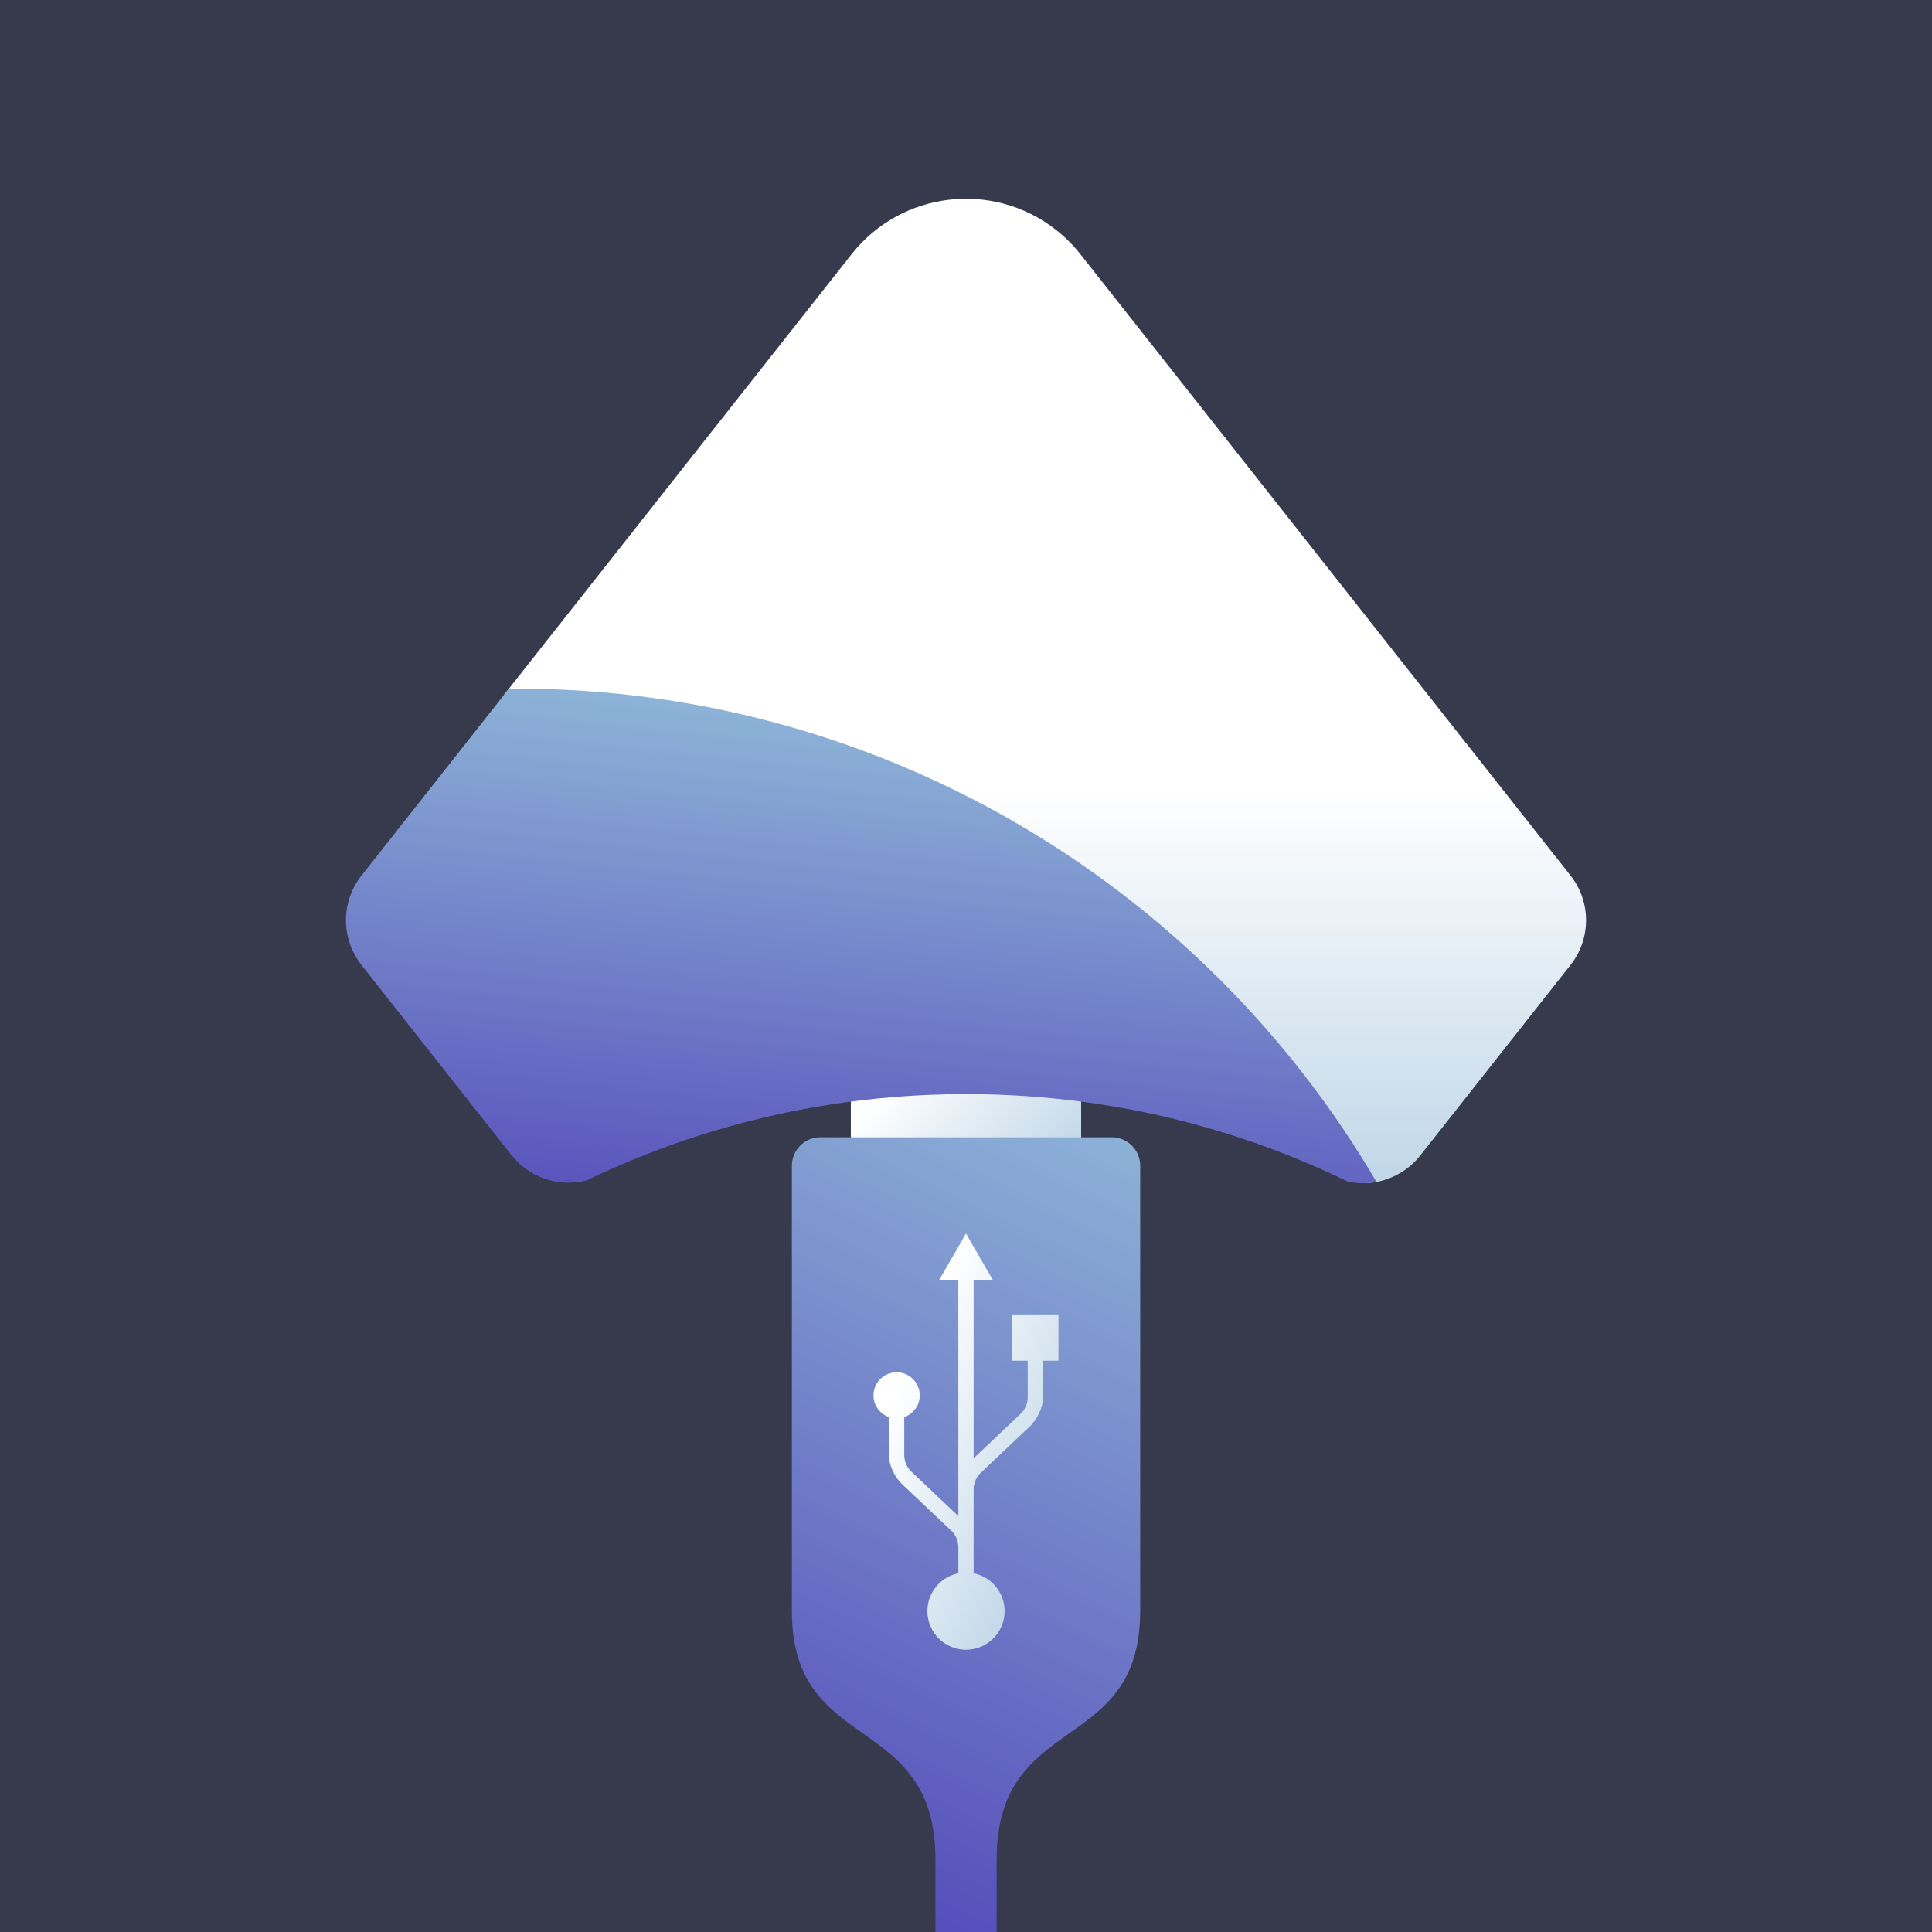
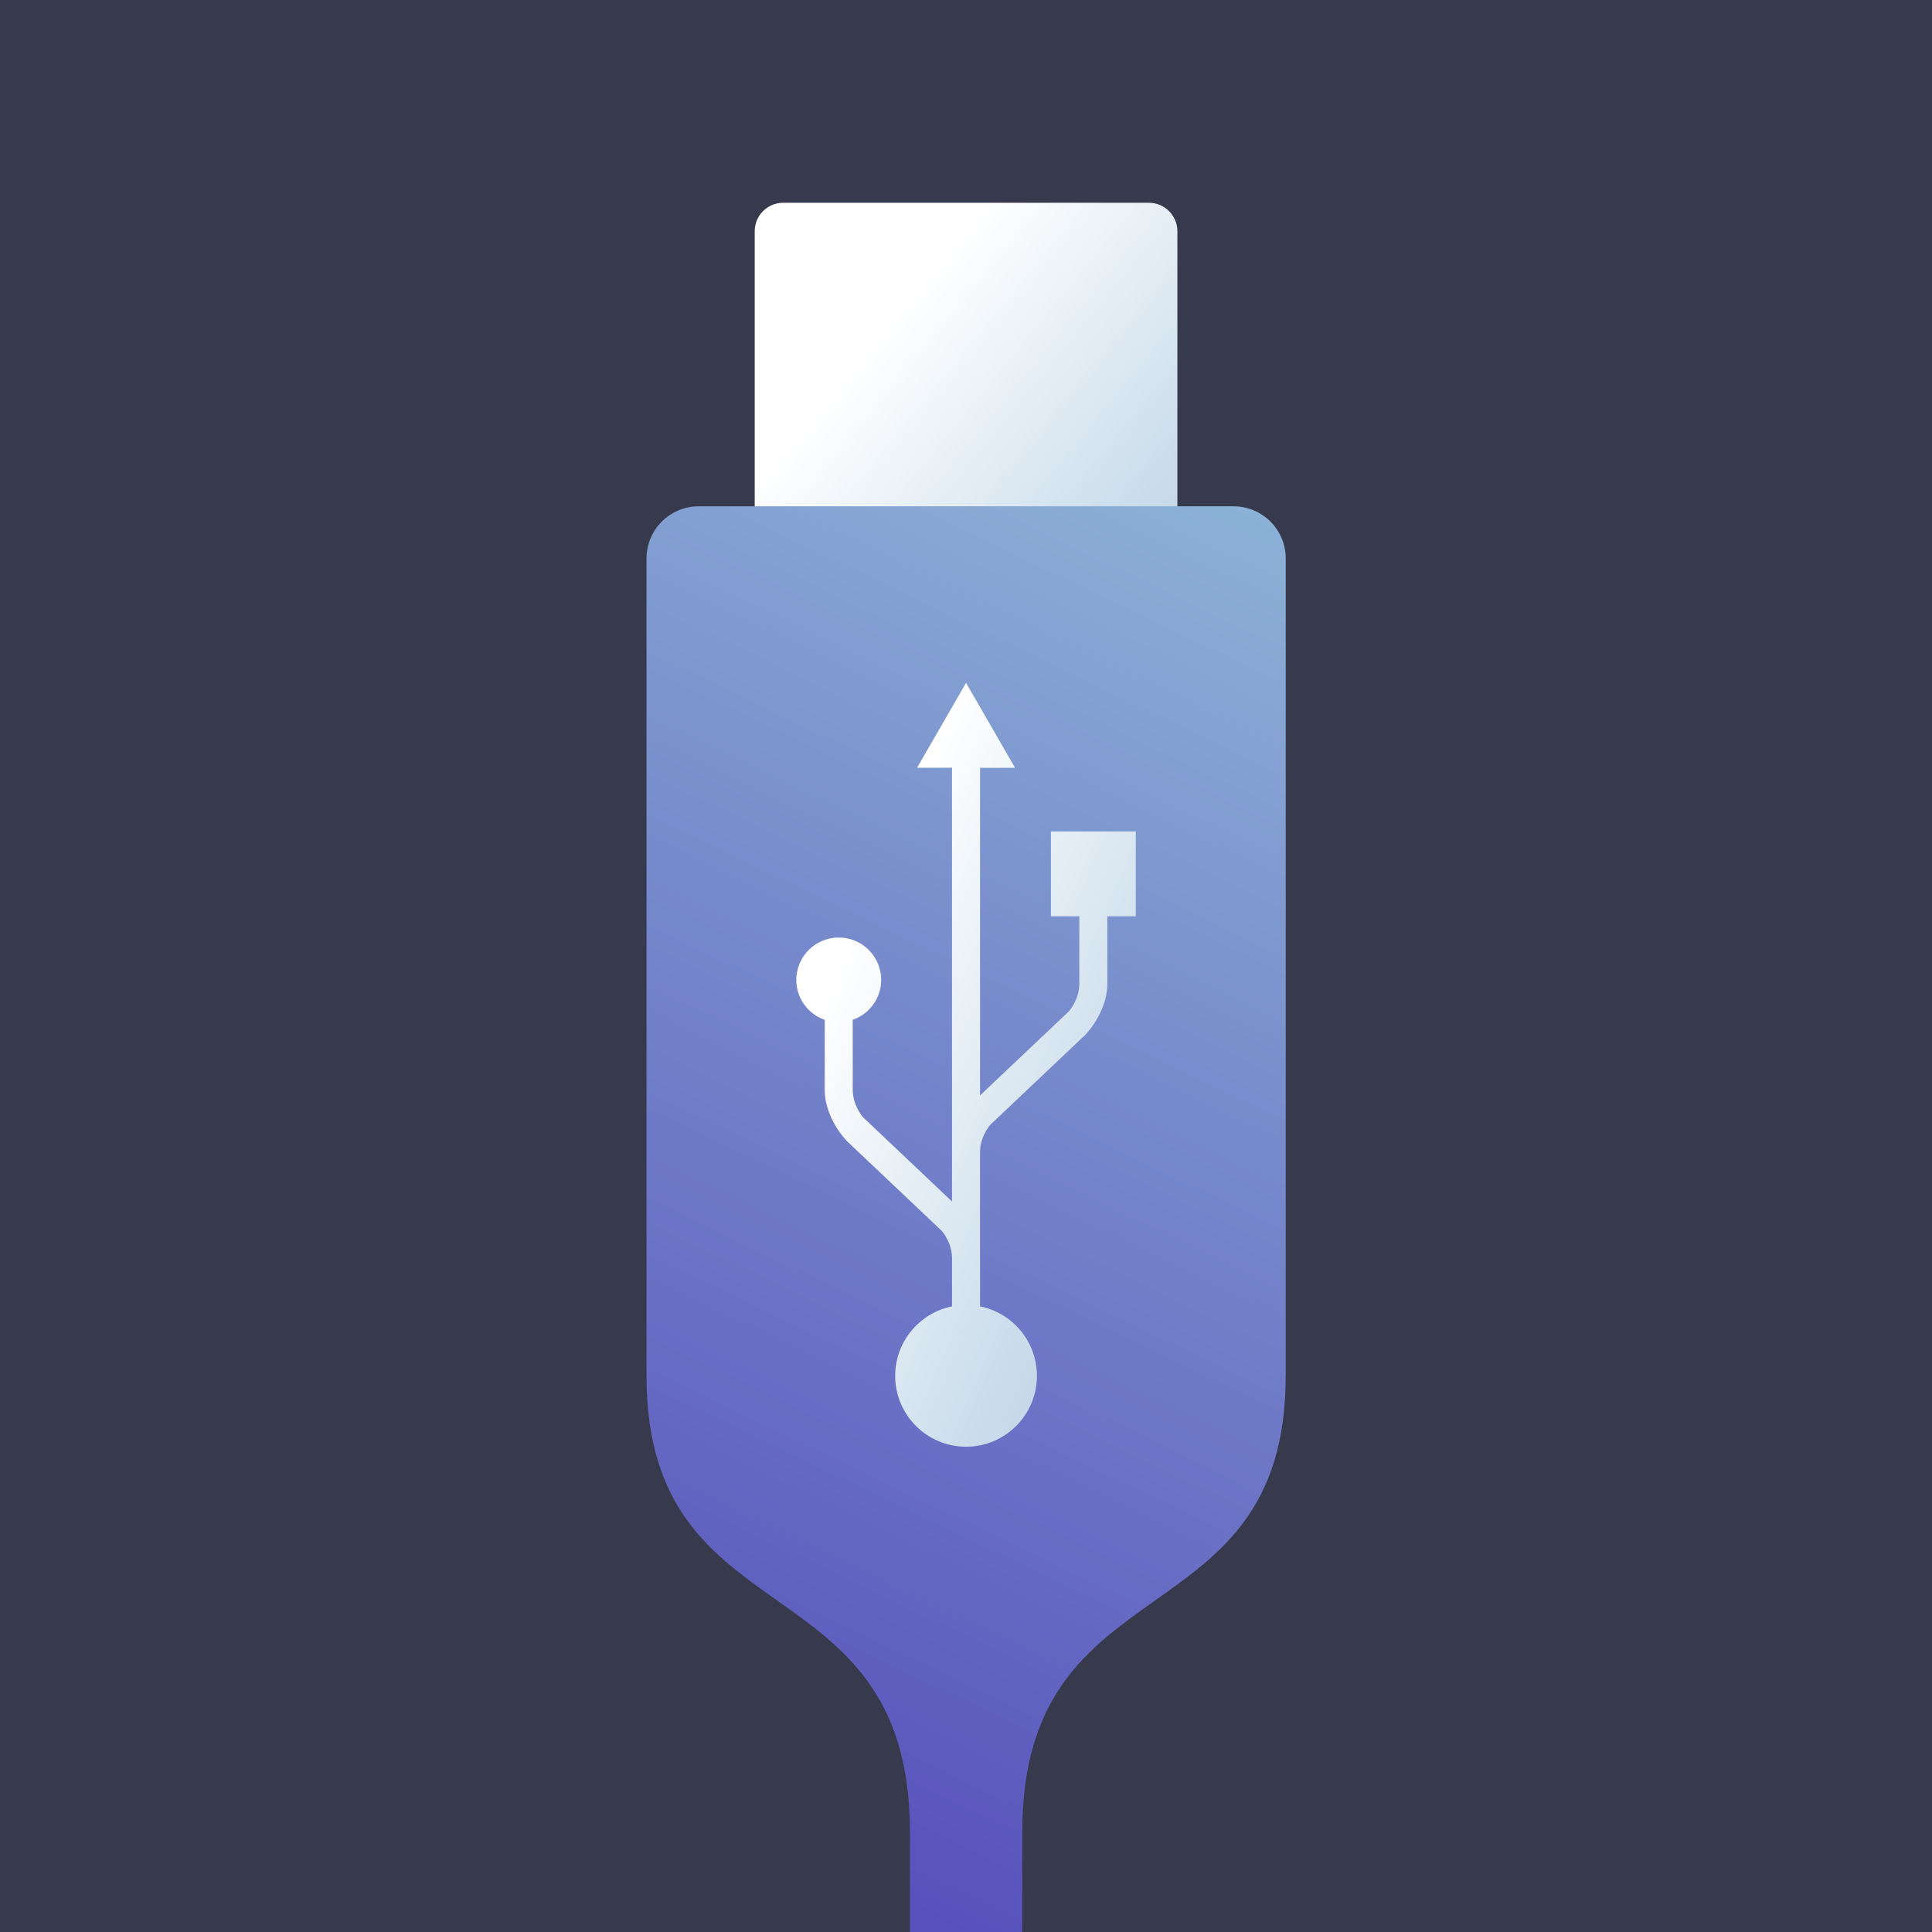
<svg xmlns="http://www.w3.org/2000/svg" xmlns:xlink="http://www.w3.org/1999/xlink" id="svg1500" width="182" height="182" version="1.1" viewBox="0 0 182 182" xml:space="preserve">
  <defs id="defs1484">
    <linearGradient id="a" x1="36.532" x2="36.532" y1="39.898" y2="80.671" gradientTransform="scale(1.0484 .95387)" gradientUnits="userSpaceOnUse">
      <stop id="stop1474" stop-color="#fff" offset="0" />
      <stop id="stop1476" stop-color="#9FC1DB" offset="1" />
    </linearGradient>
-     <linearGradient id="b" x1="23.249" x2="11.852" y1="45.658" y2="96.793" gradientTransform="scale(1.4434 .69282)" gradientUnits="userSpaceOnUse">
+     <linearGradient id="linearGradient2139" x1="451.42" x2="426.88" y1="93.955" y2="145.12" gradientTransform="matrix(1.4611 0 0 1.4611 -557.72 -38.455)" gradientUnits="userSpaceOnUse">
      <stop id="stop1479" stop-color="#90B9D9" offset="0" />
      <stop id="stop1481" stop-color="#554BBA" offset="1" />
    </linearGradient>
-     <linearGradient id="linearGradient2139" x1="451.42" x2="426.88" y1="93.955" y2="145.12" gradientTransform="matrix(1.4611 0 0 1.4611 -557.72 -38.455)" gradientUnits="userSpaceOnUse" xlink:href="#b" />
    <linearGradient id="linearGradient2147" x1="436.58" x2="451.74" y1="96.001" y2="108.43" gradientTransform="matrix(1.4611 0 0 1.4611 -557.72 -34.137)" gradientUnits="userSpaceOnUse" xlink:href="#a" />
    <linearGradient id="linearGradient5197" x1="438.54" x2="455.23" y1="117.18" y2="124.38" gradientTransform="matrix(1.5947 0 0 1.5947 -617.05 -51.062)" gradientUnits="userSpaceOnUse" xlink:href="#a" />
-     <linearGradient id="linearGradient5199" x1="36.532" x2="36.532" y1="39.898" y2="80.671" gradientTransform="scale(1.0484 .95387)" gradientUnits="userSpaceOnUse" xlink:href="#a" />
-     <linearGradient id="linearGradient5201" x1="23.249" x2="11.852" y1="45.658" y2="96.793" gradientTransform="scale(1.4434 .69282)" gradientUnits="userSpaceOnUse" xlink:href="#b" />
  </defs>
  <rect id="rect6884" width="182" height="182" ry="0" fill="#37394c" stop-color="#000000" />
-   <rect id="rect1998" x="80.151" y="98.821" width="21.697" height="14.613" fill="url(#linearGradient2147)" stop-color="#000000" />
-   <g id="g1496" transform="matrix(1.4611 0 0 1.4611 32.1 18.644)" fill-rule="evenodd" stroke-width=".684">
-     <path id="path1492" d="m66.043 63.522c-4.402-7.609-14.404-17.621-25.731-24.185-10.448-6.055-21.562-6.537-29.778-7.307l22.406-28.406c3.199-4.056 9.092-4.76 13.164-1.573 0.588 0.46 1.118 0.988 1.58 1.573l31.603 40.065c1.335 1.693 1.335 4.076 0 5.769l-9.689 12.283c-0.883 1.117-2.197 1.742-3.555 1.78z" fill="url(#linearGradient5199)" />
-     <path id="path1494" d="m55.327 59.799c-4.78-1.315-9.815-2.018-15.015-2.018-6.059 0-11.893 0.954-17.361 2.72-2.452 0.792-4.83 1.747-7.122 2.852-1.768 0.444-3.671-0.175-4.829-1.644l-9.662-12.249c-1.335-1.693-1.335-4.076 0-5.769l9.509-12.056c0.134-8.21e-4 0.268-0.001 0.403-0.001 23.698 0 44.398 12.786 55.527 31.811-0.601 0.112-1.226 0.108-1.837-0.022-3.059-1.486-6.273-2.704-9.611-3.623z" fill="url(#linearGradient5201)" />
+   <g id="g1716" transform="matrix(1.8352 0 0 1.8352 -75.998 -148.92)" stroke-width=".545">
+     <rect id="rect1998" x="80.151" y="91.556" width="21.697" height="21.879" ry="1.46" fill="url(#linearGradient2147)" stop-color="#000000" />
+     <path id="rect1828" d="m107.41 151.77v-41.952c0-1.486-1.197-2.682-2.683-2.682h-27.447c-1.486 0-2.683 1.197-2.683 2.682v41.952c0 13.67 13.523 9.38 13.523 23.423v10.594h5.765v-10.594c0-14.043 13.523-9.753 13.523-23.423" fill="url(#linearGradient2139)" stop-color="#000000" />
+     <path id="path1334" d="m91 116.2-2.515 4.356h1.794v22.263l-4.58-4.335c-0.296-0.369-0.503-0.852-0.515-1.348 0-2.009-5.2e-4 -3.201-8.82e-4 -3.64 0.848-0.298 1.46-1.097 1.46-2.047 0-1.202-0.976-2.178-2.178-2.178-1.203 0-2.179 0.976-2.179 2.178 0 0.95 0.612 1.75 1.459 2.047l-6.01e-4 3.598c0 0.975 0.535 1.997 1.162 2.647-0.019-0.018-0.038-0.036 3.53e-4 8.9e-4 0.016 0.014 4.859 4.599 4.859 4.599 0.295 0.368 0.501 0.851 0.513 1.347v2.518c-1.664 0.334-2.917 1.803-2.917 3.565 0 2.009 1.629 3.638 3.638 3.638 2.009 0 3.638-1.629 3.638-3.638 0-1.763-1.254-3.232-2.92-3.566v-2.474c0-6e-3 3.53e-4 -0.012 0-0.019v-5.473c0.012-0.495 0.219-0.977 0.515-1.345 0 0 4.843-4.584 4.858-4.598 0.039-0.037 0.019-0.018 3.54e-4 -3.5e-4 0.627-0.65 1.162-1.673 1.162-2.648l-7.86e-4 -3.467h1.46v-4.357h-4.356v4.357h1.458s-8.83e-4 0.913-8.83e-4 3.51c-0.011 0.497-0.219 0.98-0.514 1.349l-4.581 4.336v-16.818h1.797z" fill="url(#linearGradient5197)" stroke-width=".545" />
  </g>
-   <path id="rect1828" d="m107.41 151.77v-41.952c0-1.486-1.197-2.682-2.683-2.682h-27.447c-1.486 0-2.683 1.197-2.683 2.682v41.952c0 13.67 13.523 9.38 13.523 23.423v10.594h5.765v-10.594c0-14.043 13.523-9.753 13.523-23.423" fill="url(#linearGradient2139)" stop-color="#000000" />
-   <path id="path1334" d="m91 116.2-2.515 4.356h1.794v22.263l-4.58-4.335c-0.296-0.369-0.503-0.852-0.515-1.348 0-2.009-5.2e-4 -3.201-8.82e-4 -3.64 0.848-0.298 1.46-1.097 1.46-2.047 0-1.202-0.976-2.178-2.178-2.178-1.203 0-2.179 0.976-2.179 2.178 0 0.95 0.612 1.75 1.459 2.047l-6.01e-4 3.598c0 0.975 0.535 1.997 1.162 2.647-0.019-0.018-0.038-0.036 3.53e-4 8.9e-4 0.016 0.014 4.859 4.599 4.859 4.599 0.295 0.368 0.501 0.851 0.513 1.347v2.518c-1.664 0.334-2.917 1.803-2.917 3.565 0 2.009 1.629 3.638 3.638 3.638 2.009 0 3.638-1.629 3.638-3.638 0-1.763-1.254-3.232-2.92-3.566v-2.474c0-6e-3 3.53e-4 -0.012 0-0.019v-5.473c0.012-0.495 0.219-0.977 0.515-1.345 0 0 4.843-4.584 4.858-4.598 0.039-0.037 0.019-0.018 3.54e-4 -3.5e-4 0.627-0.65 1.162-1.673 1.162-2.648l-7.86e-4 -3.467h1.46v-4.357h-4.356v4.357h1.458s-8.83e-4 0.913-8.83e-4 3.51c-0.011 0.497-0.219 0.98-0.514 1.349l-4.581 4.336v-16.818h1.797z" fill="url(#linearGradient5197)" />
</svg>
